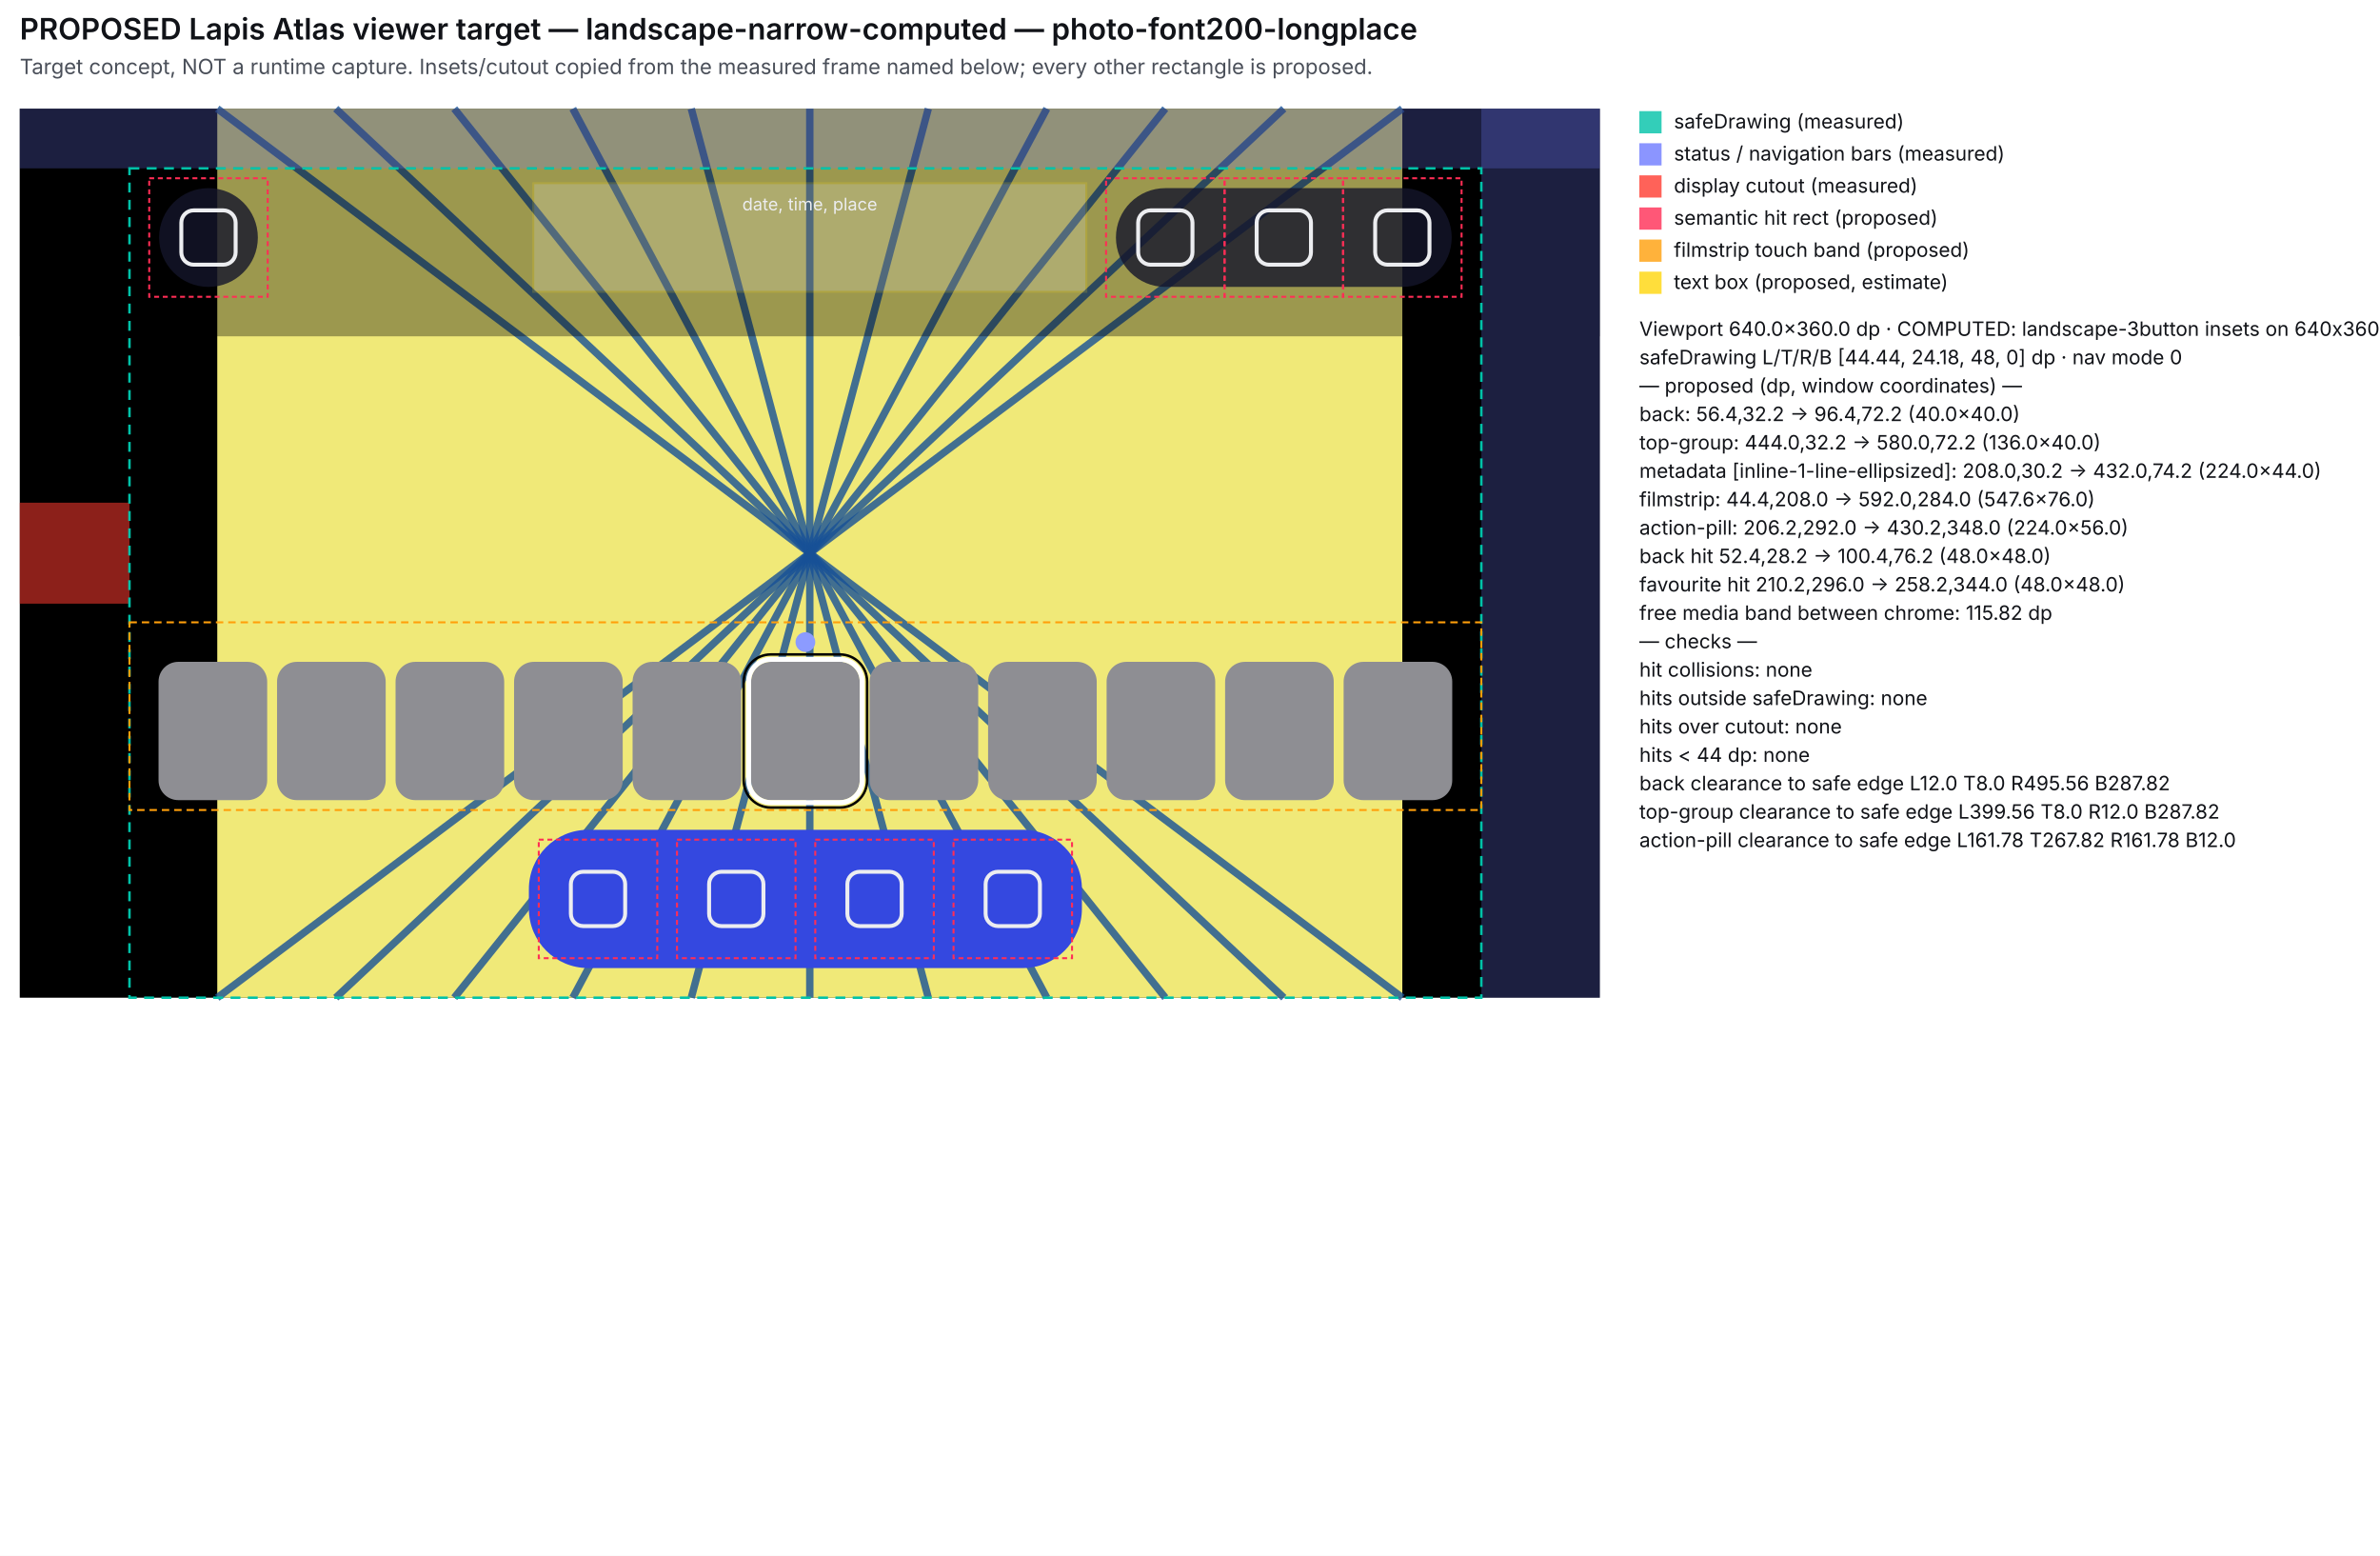
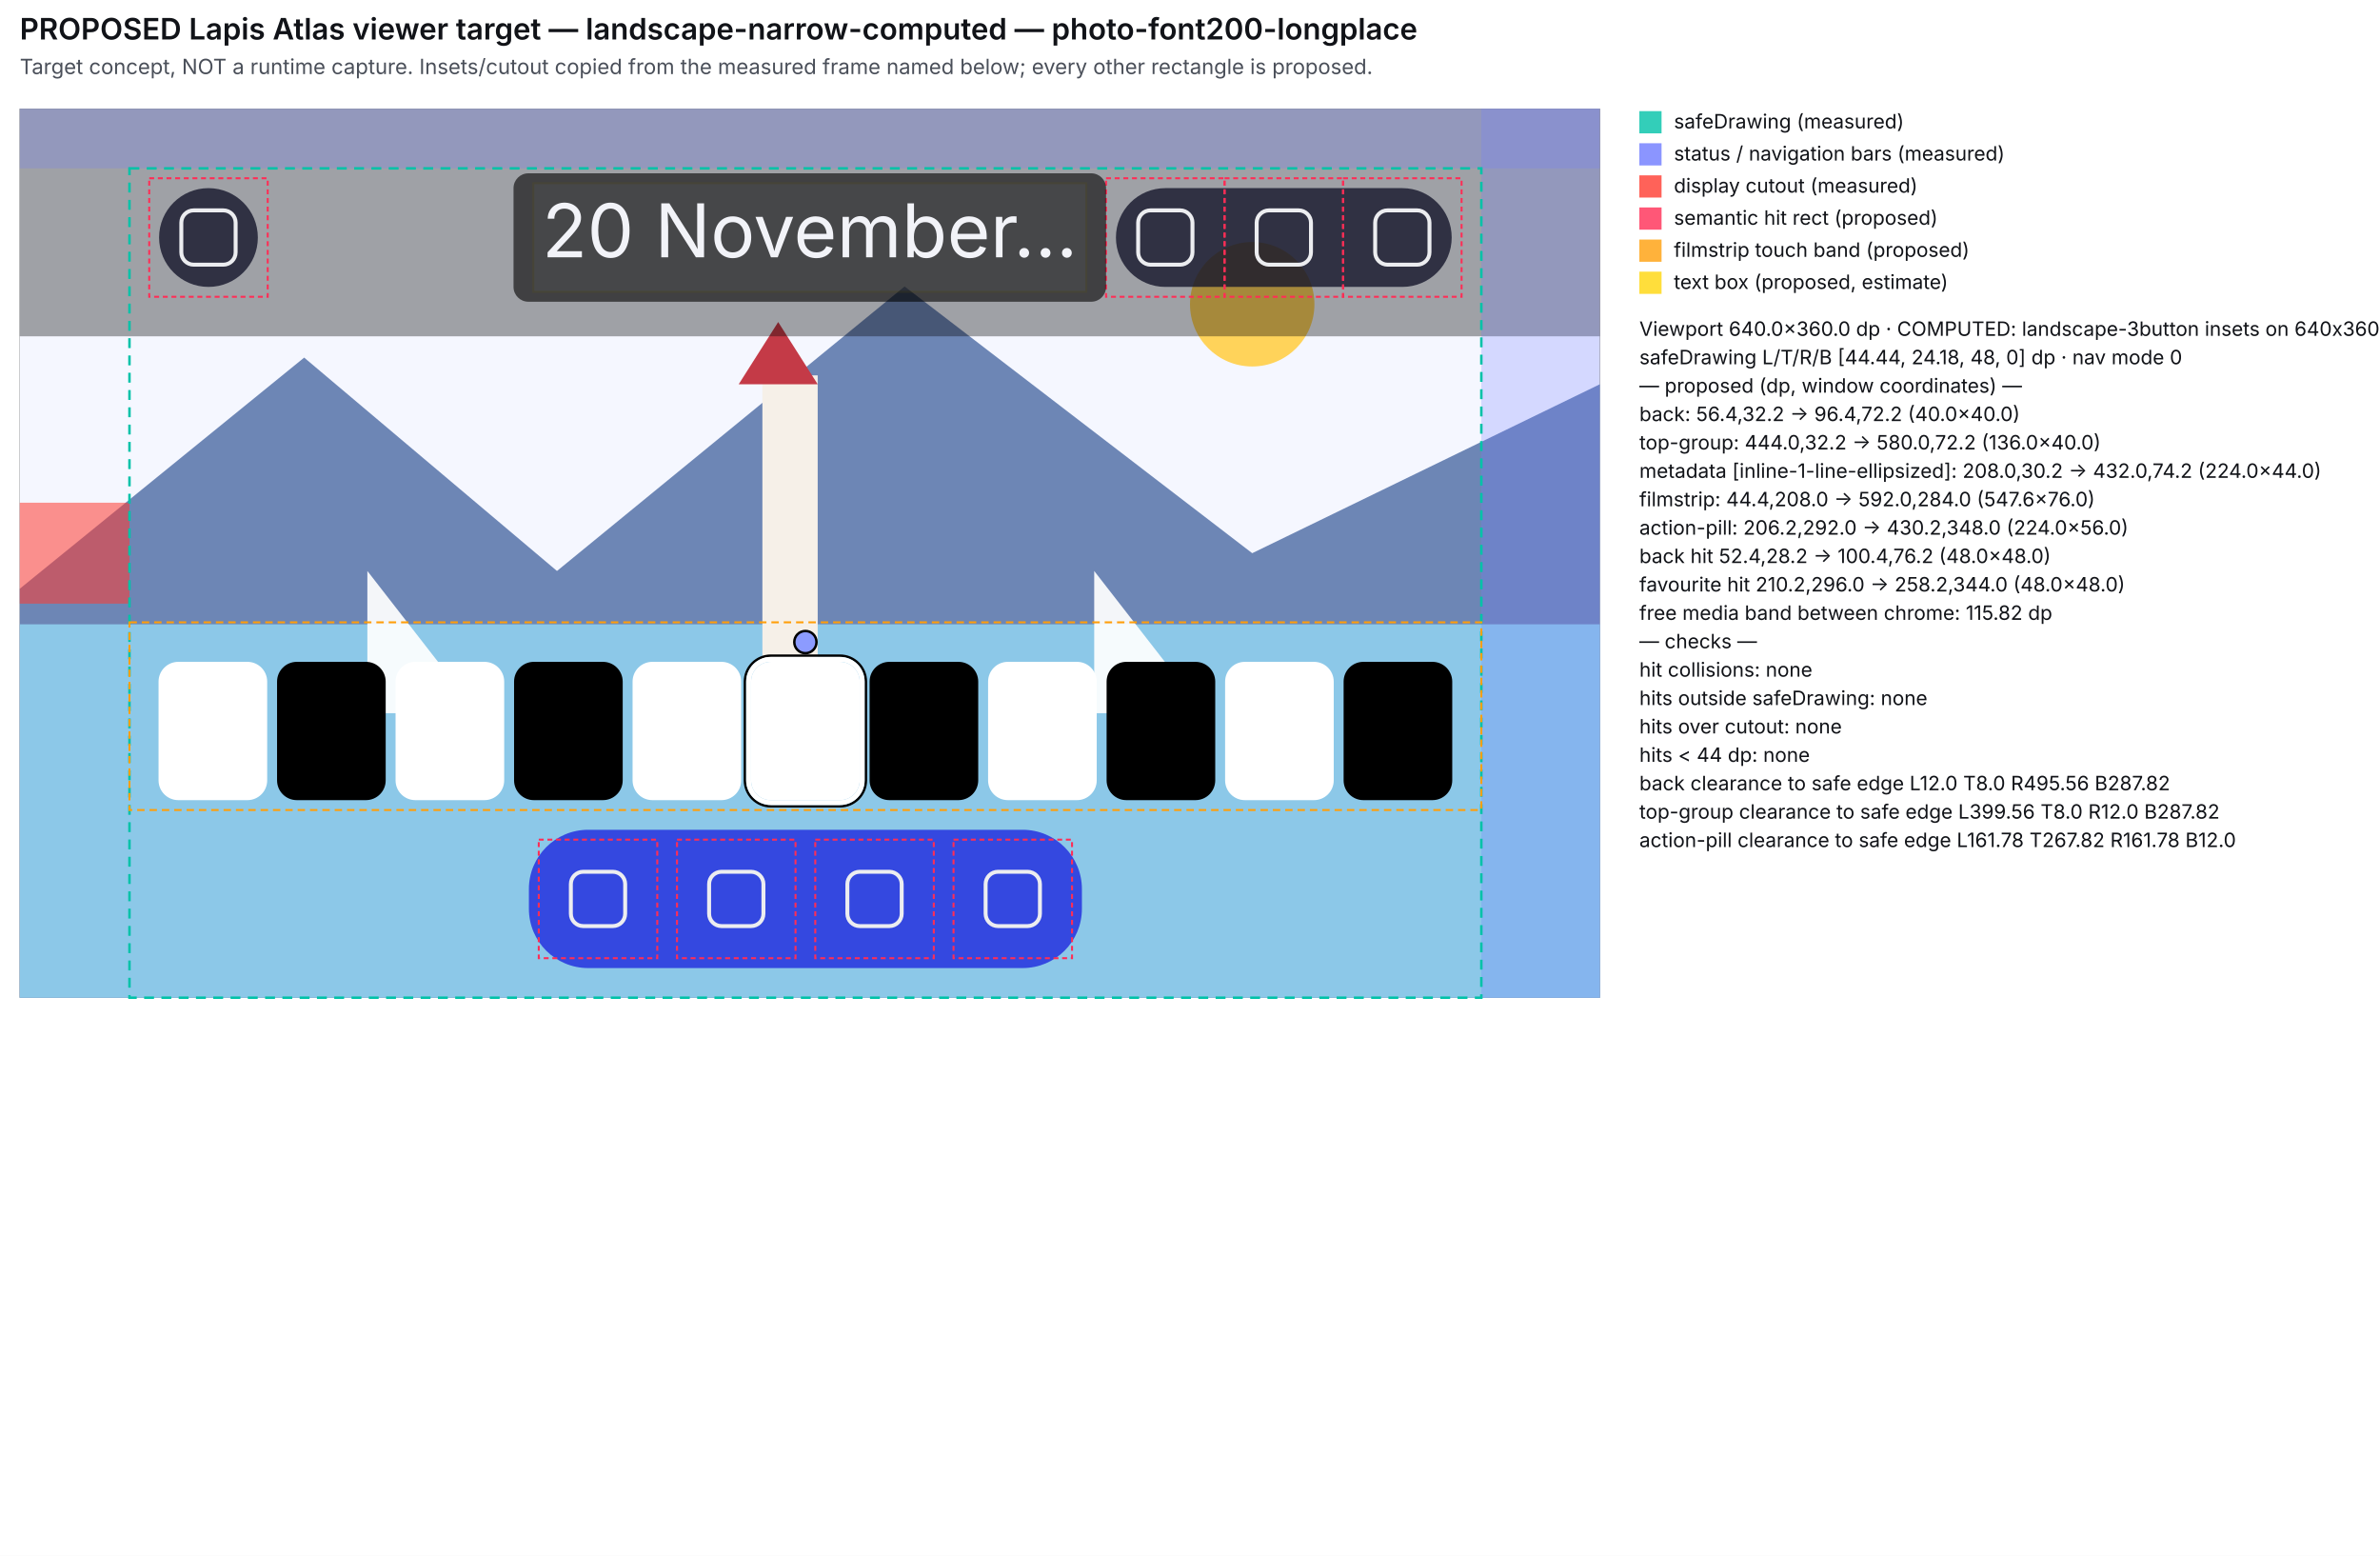
<svg xmlns="http://www.w3.org/2000/svg" viewBox="0 0 964.0 630.0" font-family="Inter, Arial, sans-serif" font-size="8">
  <rect width="964.0" height="630.0" fill="#FFFFFF" />
  <text x="8" y="16" font-size="12" font-weight="600" fill="#111318">PROPOSED Lapis Atlas viewer target — landscape-narrow-computed — photo-font200-longplace</text>
  <text x="8" y="30" font-size="8.5" fill="#4A4F59">Target concept, NOT a runtime capture. Insets/cutout copied from the measured frame named below; every other rectangle is proposed.</text>
  <g transform="translate(8,44)">
    <rect width="640.0" height="360.0" fill="#000000" />
-     <rect x="80.0" y="0.0" width="480.0" height="360.0" fill="#F0E978" />
-     <line x1="80.0" y1="0.0" x2="560.0" y2="360.0" stroke="#165096" stroke-width="3" opacity="0.8" />
-     <line x1="128.0" y1="0.0" x2="512.0" y2="360.0" stroke="#165096" stroke-width="3" opacity="0.8" />
-     <line x1="176.0" y1="0.0" x2="464.0" y2="360.0" stroke="#165096" stroke-width="3" opacity="0.8" />
-     <line x1="224.0" y1="0.0" x2="416.0" y2="360.0" stroke="#165096" stroke-width="3" opacity="0.8" />
-     <line x1="272.0" y1="0.0" x2="368.0" y2="360.0" stroke="#165096" stroke-width="3" opacity="0.8" />
-     <line x1="320.0" y1="0.0" x2="320.0" y2="360.0" stroke="#165096" stroke-width="3" opacity="0.8" />
-     <line x1="368.0" y1="0.0" x2="272.0" y2="360.0" stroke="#165096" stroke-width="3" opacity="0.8" />
-     <line x1="416.0" y1="0.0" x2="224.0" y2="360.0" stroke="#165096" stroke-width="3" opacity="0.8" />
-     <line x1="464.0" y1="0.0" x2="176.0" y2="360.0" stroke="#165096" stroke-width="3" opacity="0.8" />
-     <line x1="512.0" y1="0.0" x2="128.0" y2="360.0" stroke="#165096" stroke-width="3" opacity="0.8" />
-     <line x1="560.0" y1="0.0" x2="80.0" y2="360.0" stroke="#165096" stroke-width="3" opacity="0.8" />
+     <rect width="640.0" height="360.0" fill="#F5F7FF" />
+     <path d="M0 194.4 L115.2 100.8 L217.6 187.2 L358.4 72.0 L499.2 180.0 L640.0 111.6 V360.0 H0 Z" fill="#6D86B5" />
+     <rect y="208.8" width="640.0" height="151.2" fill="#8CC8E8" />
+     <circle cx="499.2" cy="79.2" r="25.2" fill="#FFD35A" />
+     <rect x="300.8" y="108.0" width="22.4" height="115.2" fill="#F6F0E8" />
+     <path d="M291.2 111.6 L323.2 111.6 L307.2 86.4 Z" fill="#C43A47" />
+     <path d="M140.8 244.8 l0 -57.6 l44.8 57.6 Z" fill="#FFF" opacity=".92" />
+     <path d="M435.2 244.8 l0 -57.6 l44.8 57.6 Z" fill="#FFF" opacity=".92" />
    <rect x="0" y="0" width="640.0" height="92.18" fill="#000" opacity="0.35" />
    <rect x="0" y="0" width="640.0" height="24.18" fill="#6E7BFF" opacity="0.25" />
    <rect x="592.0" y="0" width="48" height="360.0" fill="#6E7BFF" opacity="0.25" />
    <rect x="0.0" y="159.56" width="44.44" height="40.88" fill="#FF3B30" opacity="0.55" />
    <rect x="44.44" y="24.18" width="547.56" height="335.82" fill="none" stroke="#00C2A8" stroke-width="1" stroke-dasharray="4 3" />
    <rect x="56.44" y="32.18" width="40.0" height="40.0" rx="20.0" fill="#14152A" opacity="0.8" />
    <rect x="65.44" y="41.18" width="22.0" height="22.0" rx="5" fill="none" stroke="#ECEDF0" stroke-width="1.6" />
    <rect x="52.44" y="28.18" width="48.0" height="48.0" fill="none" stroke="#FF2D55" stroke-width="0.8" stroke-dasharray="2 1.5" />
    <rect x="444.0" y="32.18" width="136.0" height="40.0" rx="20.0" fill="#14152A" opacity="0.8" />
    <rect x="453.0" y="41.18" width="22.0" height="22.0" rx="5" fill="none" stroke="#ECEDF0" stroke-width="1.6" />
    <rect x="440.0" y="28.18" width="48.0" height="48.0" fill="none" stroke="#FF2D55" stroke-width="0.8" stroke-dasharray="2 1.5" />
    <rect x="501.0" y="41.18" width="22.0" height="22.0" rx="5" fill="none" stroke="#ECEDF0" stroke-width="1.6" />
    <rect x="488.0" y="28.18" width="48.0" height="48.0" fill="none" stroke="#FF2D55" stroke-width="0.8" stroke-dasharray="2 1.5" />
    <rect x="549.0" y="41.18" width="22.0" height="22.0" rx="5" fill="none" stroke="#ECEDF0" stroke-width="1.6" />
    <rect x="536.0" y="28.18" width="48.0" height="48.0" fill="none" stroke="#FF2D55" stroke-width="0.8" stroke-dasharray="2 1.5" />
    <rect x="208.0" y="30.18" width="224.0" height="44.0" fill="#FFFFFF" opacity="0.18" stroke="#FFD60A" stroke-width="0.8" />
-     <text x="320.0" y="41.18" text-anchor="middle" fill="#ECEDF0" font-size="7">date, time, place</text>
+     <rect x="200.0" y="26.18" width="240.0" height="52.0" rx="6" fill="#000" opacity="0.6" />
+     <text x="320.0" y="60.18" text-anchor="middle" fill="#F2F3F8" font-size="30.0">20 November…</text>
    <rect x="44.44" y="208.0" width="547.56" height="76.0" fill="none" stroke="#FF9F0A" stroke-width="0.8" stroke-dasharray="3 2" />
-     <rect x="296.22" y="224.0" width="44.0" height="56.0" rx="8.0" fill="#8E8E93" />
-     <rect x="293.22" y="221.0" width="50.0" height="62.0" rx="11.0" fill="none" stroke="#000" stroke-width="1.0" />
-     <rect x="295.22" y="223.0" width="46.0" height="58.0" rx="9.0" fill="none" stroke="#FFFFFF" stroke-width="2.0" />
+     <rect x="296.22" y="224.0" width="44.0" height="56.0" rx="8.0" fill="#FFFFFF" />
+     <rect x="293.72" y="221.5" width="49.0" height="61.0" rx="10.5" fill="none" stroke="#000" stroke-width="1.0" />
+     <rect x="295.22" y="223.0" width="46.0" height="58.0" rx="9.0" fill="none" stroke="#FFF" stroke-width="2.0" />
+     <circle cx="318.22" cy="216.0" r="5.0" fill="#000" />
    <circle cx="318.22" cy="216.0" r="4.0" fill="#8C9BFF" />
-     <rect x="344.22" y="224.0" width="44.0" height="56.0" rx="8.0" fill="#8E8E93" />
-     <rect x="392.22" y="224.0" width="44.0" height="56.0" rx="8.0" fill="#8E8E93" />
-     <rect x="440.22" y="224.0" width="44.0" height="56.0" rx="8.0" fill="#8E8E93" />
-     <rect x="488.22" y="224.0" width="44.0" height="56.0" rx="8.0" fill="#8E8E93" />
-     <rect x="536.22" y="224.0" width="44.0" height="56.0" rx="8.0" fill="#8E8E93" />
-     <rect x="248.22" y="224.0" width="44.0" height="56.0" rx="8.0" fill="#8E8E93" />
-     <rect x="200.22" y="224.0" width="44.0" height="56.0" rx="8.0" fill="#8E8E93" />
-     <rect x="152.22" y="224.0" width="44.0" height="56.0" rx="8.0" fill="#8E8E93" />
-     <rect x="104.22" y="224.0" width="44.0" height="56.0" rx="8.0" fill="#8E8E93" />
-     <rect x="56.22" y="224.0" width="44.0" height="56.0" rx="8.0" fill="#8E8E93" />
+     <rect x="344.22" y="224.0" width="44.0" height="56.0" rx="8.0" fill="#000000" />
+     <rect x="392.22" y="224.0" width="44.0" height="56.0" rx="8.0" fill="#FFFFFF" />
+     <rect x="440.22" y="224.0" width="44.0" height="56.0" rx="8.0" fill="#000000" />
+     <rect x="488.22" y="224.0" width="44.0" height="56.0" rx="8.0" fill="#FFFFFF" />
+     <rect x="536.22" y="224.0" width="44.0" height="56.0" rx="8.0" fill="#000000" />
+     <rect x="248.22" y="224.0" width="44.0" height="56.0" rx="8.0" fill="#FFFFFF" />
+     <rect x="200.22" y="224.0" width="44.0" height="56.0" rx="8.0" fill="#000000" />
+     <rect x="152.22" y="224.0" width="44.0" height="56.0" rx="8.0" fill="#FFFFFF" />
+     <rect x="104.22" y="224.0" width="44.0" height="56.0" rx="8.0" fill="#000000" />
+     <rect x="56.22" y="224.0" width="44.0" height="56.0" rx="8.0" fill="#FFFFFF" />
    <rect x="206.22" y="292.0" width="224.0" height="56.0" rx="24.0" fill="#3448E0" />
    <rect x="223.22" y="309.0" width="22.0" height="22.0" rx="5" fill="none" stroke="#ECEDF0" stroke-width="1.6" />
    <rect x="210.22" y="296.0" width="48.0" height="48.0" fill="none" stroke="#FF2D55" stroke-width="0.8" stroke-dasharray="2 1.5" />
    <rect x="279.22" y="309.0" width="22.0" height="22.0" rx="5" fill="none" stroke="#ECEDF0" stroke-width="1.6" />
    <rect x="266.22" y="296.0" width="48.0" height="48.0" fill="none" stroke="#FF2D55" stroke-width="0.8" stroke-dasharray="2 1.5" />
    <rect x="335.22" y="309.0" width="22.0" height="22.0" rx="5" fill="none" stroke="#ECEDF0" stroke-width="1.6" />
    <rect x="322.22" y="296.0" width="48.0" height="48.0" fill="none" stroke="#FF2D55" stroke-width="0.8" stroke-dasharray="2 1.5" />
    <rect x="391.22" y="309.0" width="22.0" height="22.0" rx="5" fill="none" stroke="#ECEDF0" stroke-width="1.6" />
    <rect x="378.22" y="296.0" width="48.0" height="48.0" fill="none" stroke="#FF2D55" stroke-width="0.8" stroke-dasharray="2 1.5" />
  </g>
  <defs>
    <pattern id="hatch" width="6" height="6" patternUnits="userSpaceOnUse" patternTransform="rotate(45)">
      <line x1="0" y1="0" x2="0" y2="6" stroke="#FF9F0A" stroke-width="2" />
    </pattern>
  </defs>
  <g font-size="8" fill="#111318">
    <rect x="664.0" y="45" width="9" height="9" fill="#00C2A8" opacity="0.8" />
    <text x="678.0" y="52">safeDrawing (measured)</text>
    <rect x="664.0" y="58" width="9" height="9" fill="#6E7BFF" opacity="0.8" />
    <text x="678.0" y="65">status / navigation bars (measured)</text>
    <rect x="664.0" y="71" width="9" height="9" fill="#FF3B30" opacity="0.8" />
    <text x="678.0" y="78">display cutout (measured)</text>
    <rect x="664.0" y="84" width="9" height="9" fill="#FF2D55" opacity="0.8" />
    <text x="678.0" y="91">semantic hit rect (proposed)</text>
    <rect x="664.0" y="97" width="9" height="9" fill="#FF9F0A" opacity="0.8" />
    <text x="678.0" y="104">filmstrip touch band (proposed)</text>
    <rect x="664.0" y="110" width="9" height="9" fill="#FFD60A" opacity="0.8" />
    <text x="678.0" y="117">text box (proposed, estimate)</text>
    <text x="664.0" y="136">Viewport 640.0×360.0 dp · COMPUTED: landscape-3button insets on 640x360 dp</text>
    <text x="664.0" y="147.5">safeDrawing L/T/R/B [44.44, 24.18, 48, 0] dp · nav mode 0</text>
    <text x="664.0" y="159.0">— proposed (dp, window coordinates) —</text>
    <text x="664.0" y="170.5">back: 56.4,32.2 → 96.4,72.2 (40.0×40.0)</text>
    <text x="664.0" y="182.0">top-group: 444.0,32.2 → 580.0,72.2 (136.0×40.0)</text>
    <text x="664.0" y="193.5">metadata [inline-1-line-ellipsized]: 208.0,30.2 → 432.0,74.2 (224.0×44.0)</text>
    <text x="664.0" y="205.0">filmstrip: 44.4,208.0 → 592.0,284.0 (547.6×76.0)</text>
    <text x="664.0" y="216.5">action-pill: 206.2,292.0 → 430.2,348.0 (224.0×56.0)</text>
    <text x="664.0" y="228.0">back hit 52.4,28.2 → 100.4,76.2 (48.0×48.0)</text>
    <text x="664.0" y="239.5">favourite hit 210.2,296.0 → 258.2,344.0 (48.0×48.0)</text>
    <text x="664.0" y="251.0">free media band between chrome: 115.82 dp</text>
    <text x="664.0" y="262.5">— checks —</text>
    <text x="664.0" y="274.0">hit collisions: none</text>
    <text x="664.0" y="285.5">hits outside safeDrawing: none</text>
    <text x="664.0" y="297.0">hits over cutout: none</text>
    <text x="664.0" y="308.5">hits &lt; 44 dp: none</text>
    <text x="664.0" y="320.0">back clearance to safe edge L12.0 T8.0 R495.56 B287.82</text>
    <text x="664.0" y="331.5">top-group clearance to safe edge L399.56 T8.0 R12.0 B287.82</text>
    <text x="664.0" y="343.0">action-pill clearance to safe edge L161.78 T267.82 R161.78 B12.0</text>
  </g>
</svg>
